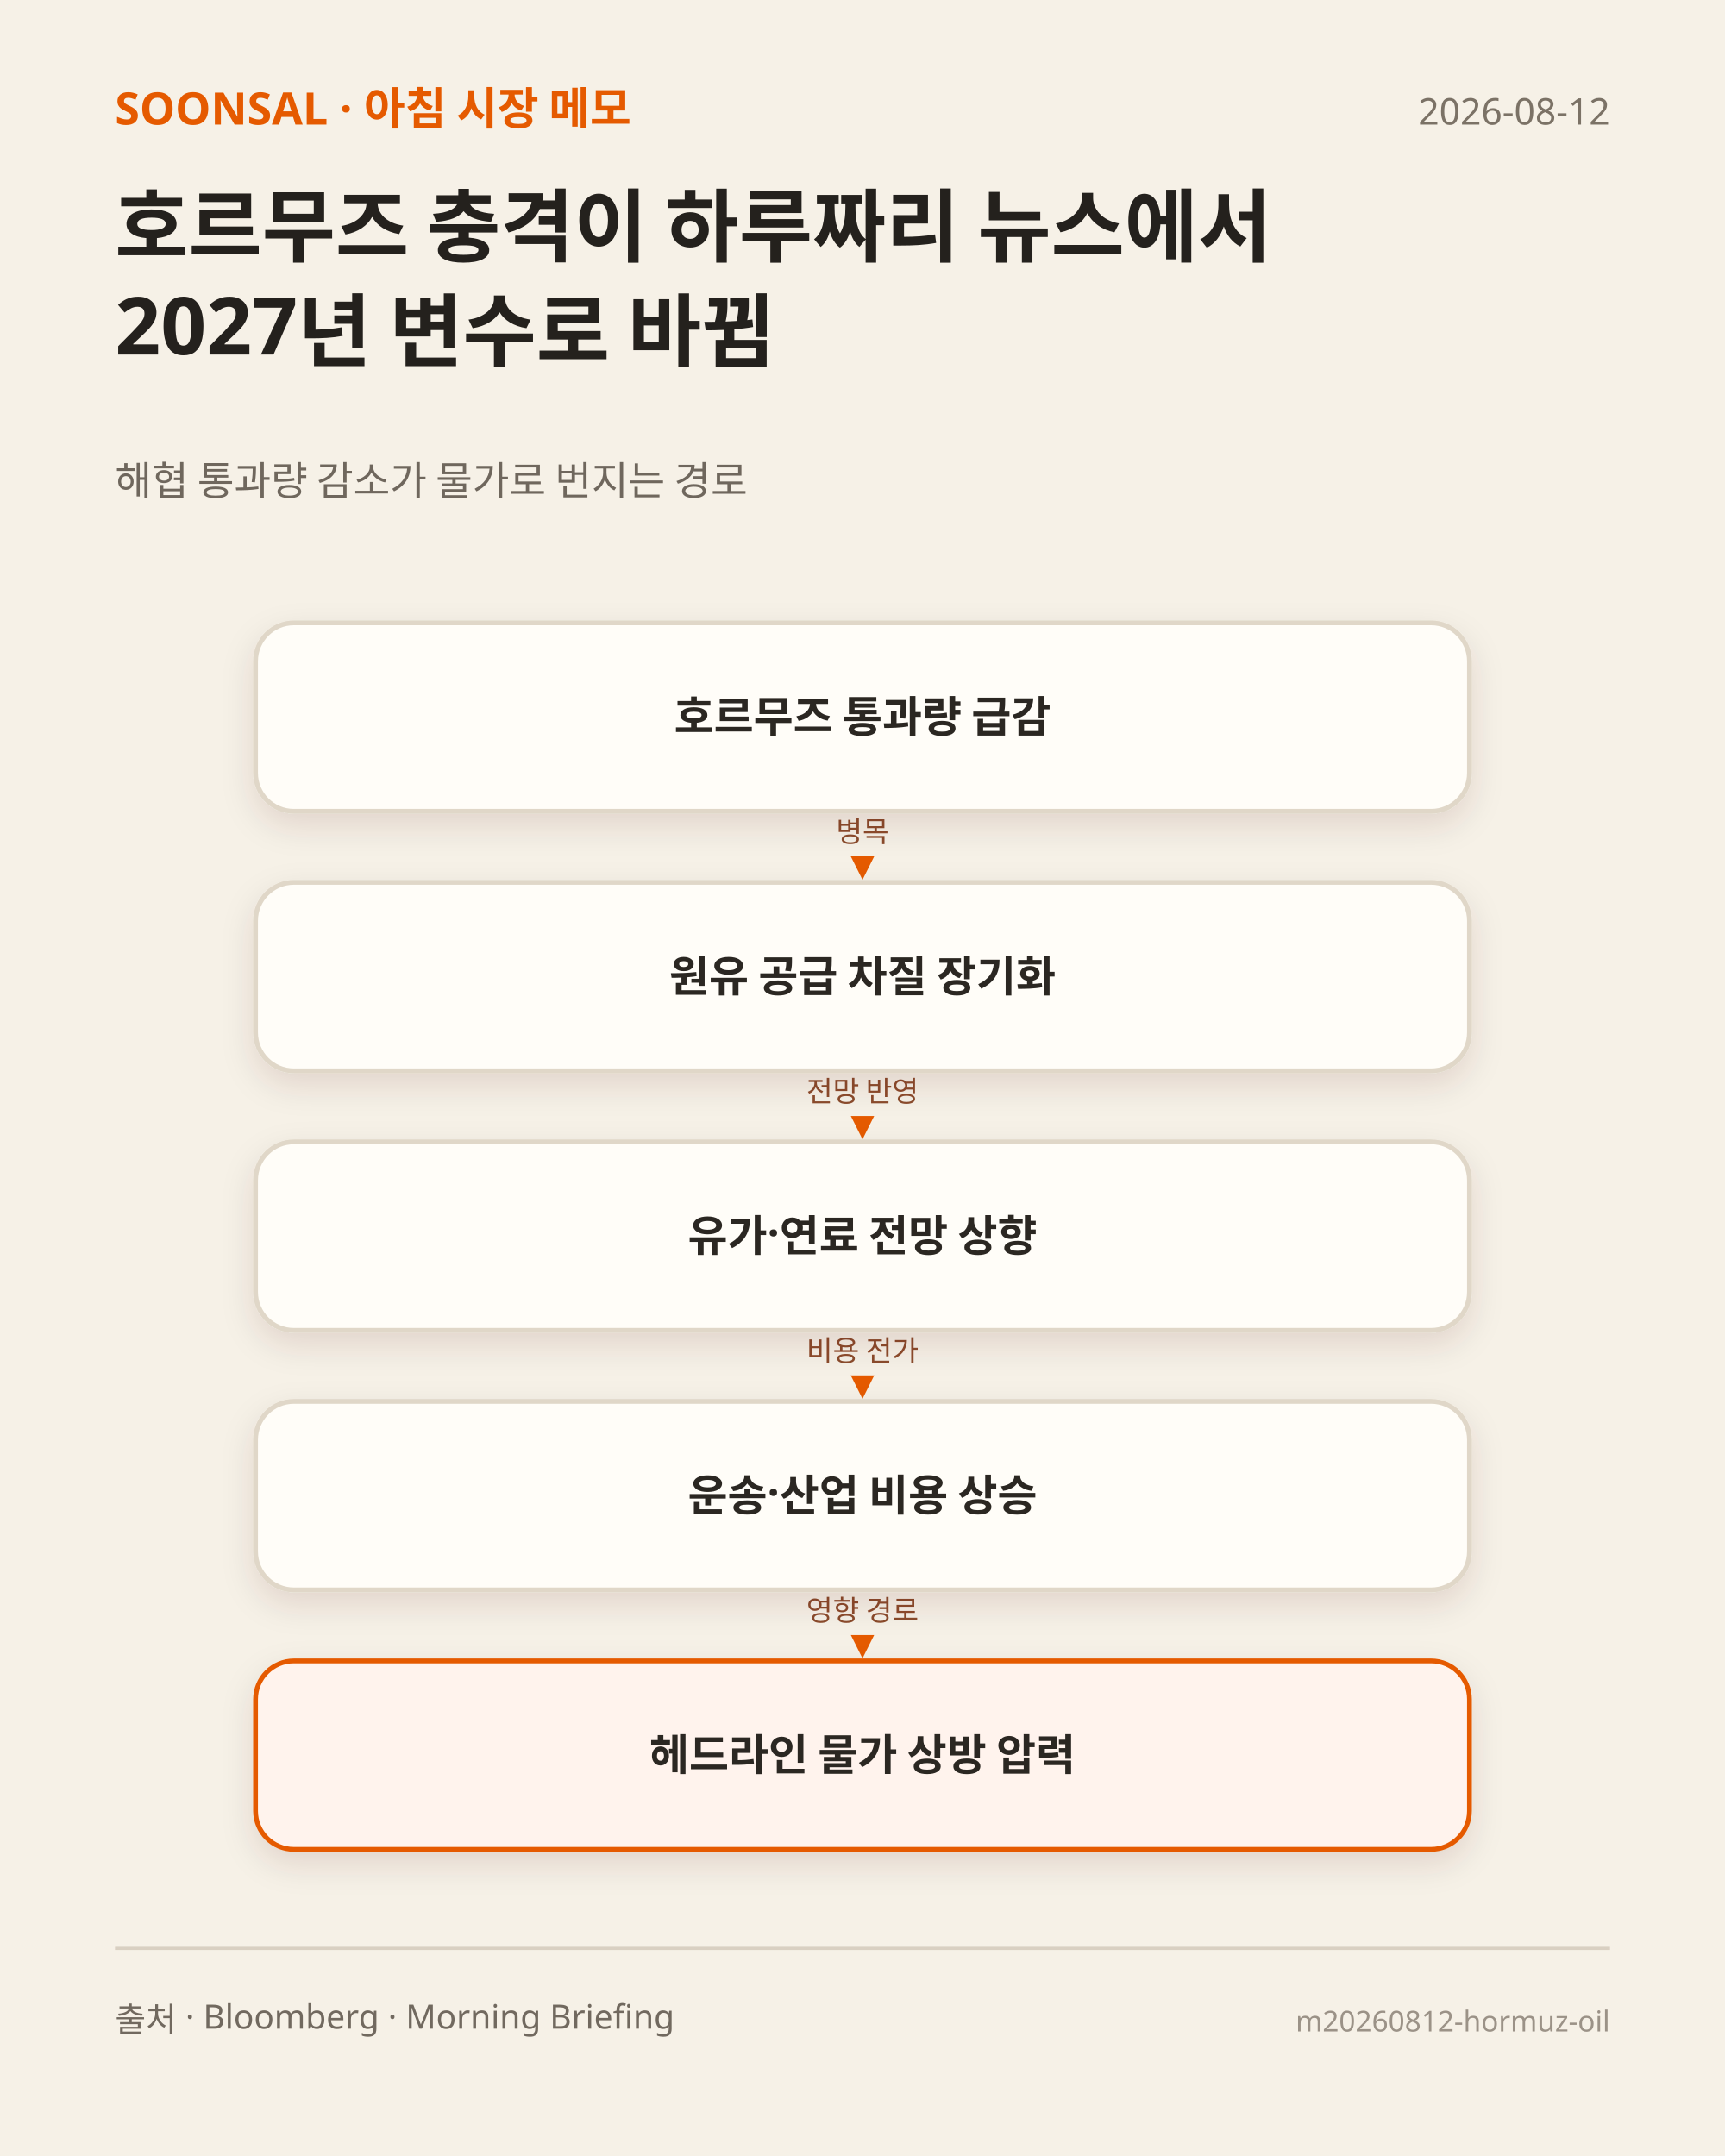
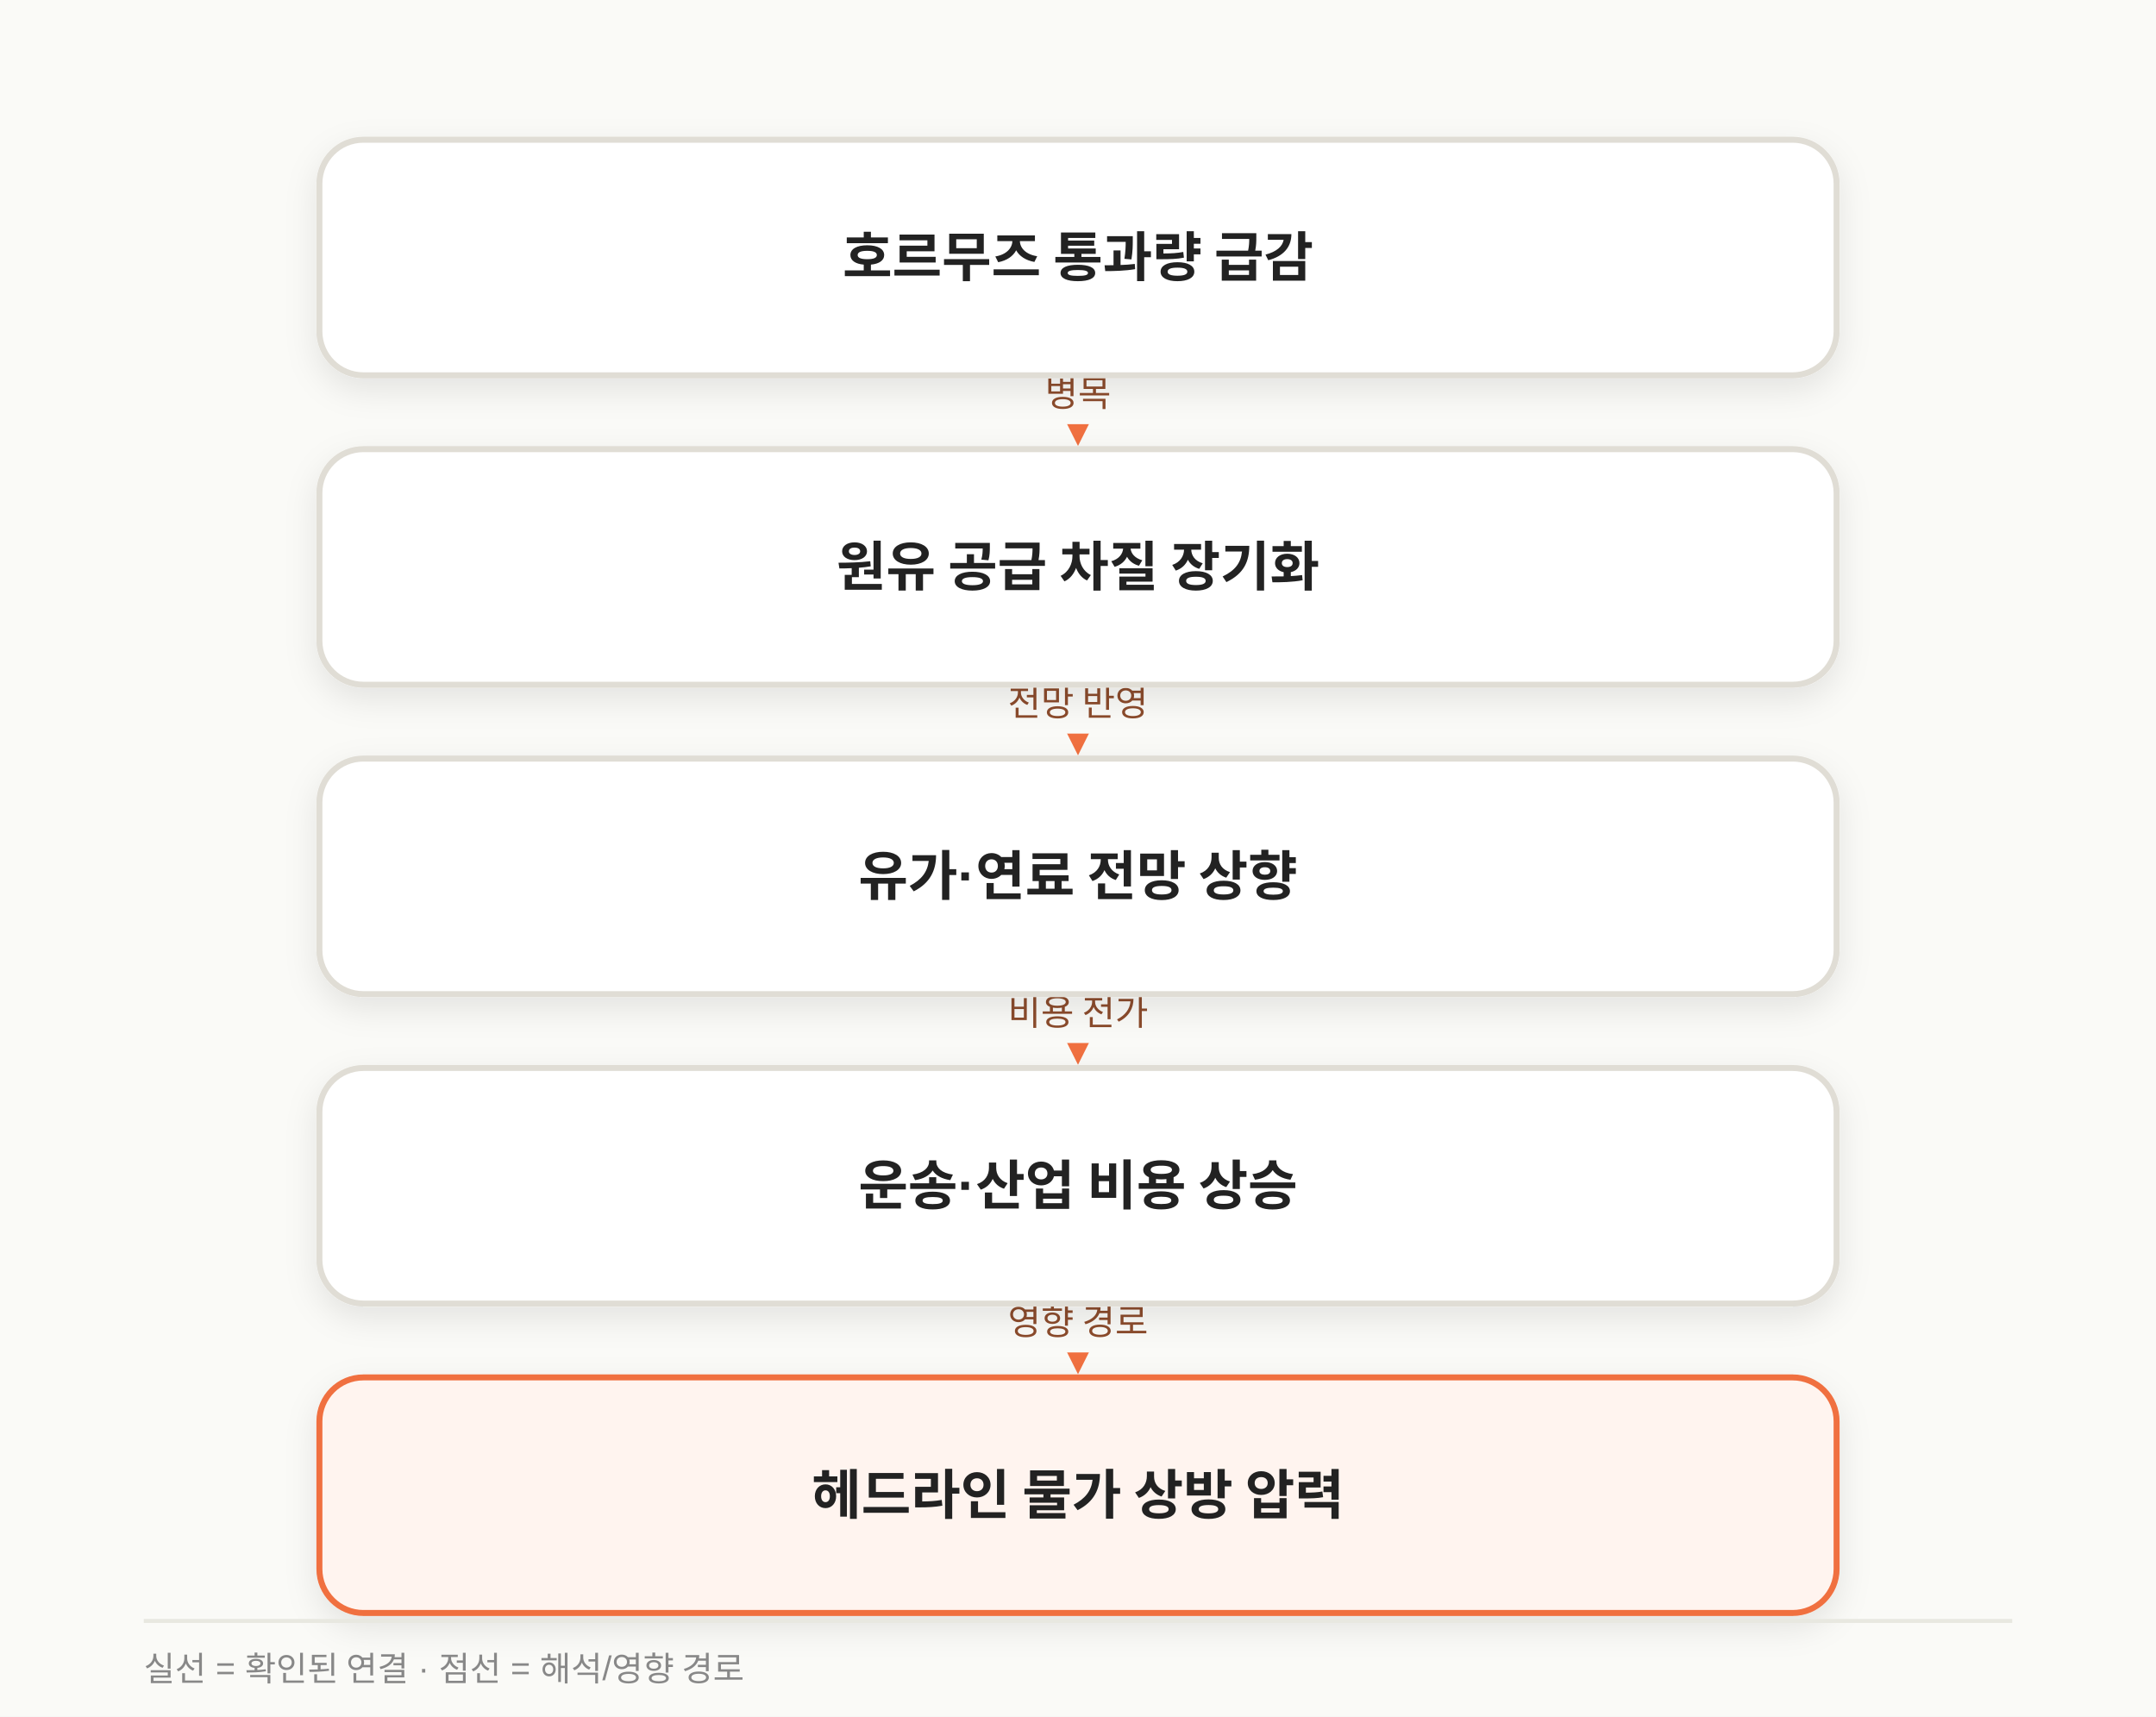
- <svg xmlns="http://www.w3.org/2000/svg" width="1080" height="1350" viewBox="0 0 1080 1350">
+ <svg xmlns="http://www.w3.org/2000/svg" width="1080" height="860" viewBox="0 0 1080 860">
  <defs>
    <filter id="shadow" x="-20%" y="-20%" width="140%" height="160%">
-       <feDropShadow dx="0" dy="8" stdDeviation="10" flood-color="#442718" flood-opacity=".12" />
+       <feDropShadow dx="0" dy="6" stdDeviation="8" flood-color="#111111" flood-opacity=".09" />
    </filter>
    <marker id="arrow" viewBox="0 0 10 10" refX="8" refY="5" markerWidth="8" markerHeight="8" orient="auto-start-reverse">
-       <path d="M 0 0 L 10 5 L 0 10 z" fill="#E55A00" />
+       <path d="M 0 0 L 10 5 L 0 10 z" fill="#F07040" />
    </marker>
  </defs>
-   <rect width="1080" height="1350" fill="#F6F1E7" />
-   <text x="72" y="78" font-family="Apple SD Gothic Neo,Malgun Gothic,sans-serif" font-size="28" font-weight="700" fill="#E55A00">SOONSAL · 아침 시장 메모</text>
-   <text x="1008" y="78" text-anchor="end" font-family="Apple SD Gothic Neo,Malgun Gothic,sans-serif" font-size="23" fill="#7B7266">2026-08-12</text>
-   <text x="72" y="160" font-family="Apple SD Gothic Neo,Malgun Gothic,sans-serif" font-size="50" font-weight="700" fill="#24211D">호르무즈 충격이 하루짜리 뉴스에서</text>
-   <text x="72" y="222" font-family="Apple SD Gothic Neo,Malgun Gothic,sans-serif" font-size="50" font-weight="700" fill="#24211D">2027년 변수로 바뀜</text>
-   <text x="72" y="310" font-family="Apple SD Gothic Neo,Malgun Gothic,sans-serif" font-size="25" fill="#6F675D">해협 통과량 감소가 물가로 번지는 경로</text>
-   <path d="M 540.0 508.0 C 540.0 530.2, 540.0 530.2, 540.0 544.5" fill="none" stroke="#E55A00" stroke-width="4" marker-end="url(#arrow)" />
-   <rect x="468.0" y="500.2" width="144" height="36" rx="18" fill="#F6F1E7" />
-   <text x="540.0" y="527.2" text-anchor="middle" font-family="Apple SD Gothic Neo,Malgun Gothic,sans-serif" font-size="18" fill="#8B4B2C">병목</text>
-   <path d="M 540.0 670.5 C 540.0 692.8, 540.0 692.8, 540.0 707.0" fill="none" stroke="#E55A00" stroke-width="4" marker-end="url(#arrow)" />
-   <rect x="468.0" y="662.8" width="144" height="36" rx="18" fill="#F6F1E7" />
-   <text x="540.0" y="689.8" text-anchor="middle" font-family="Apple SD Gothic Neo,Malgun Gothic,sans-serif" font-size="18" fill="#8B4B2C">전망 반영</text>
-   <path d="M 540.0 833.0 C 540.0 855.2, 540.0 855.2, 540.0 869.5" fill="none" stroke="#E55A00" stroke-width="4" stroke-dasharray="12 10" marker-end="url(#arrow)" />
-   <rect x="468.0" y="825.2" width="144" height="36" rx="18" fill="#F6F1E7" />
-   <text x="540.0" y="852.2" text-anchor="middle" font-family="Apple SD Gothic Neo,Malgun Gothic,sans-serif" font-size="18" fill="#8B4B2C">비용 전가</text>
-   <path d="M 540.0 995.5 C 540.0 1017.8, 540.0 1017.8, 540.0 1032.0" fill="none" stroke="#E55A00" stroke-width="4" stroke-dasharray="12 10" marker-end="url(#arrow)" />
-   <rect x="468.0" y="987.8" width="144" height="36" rx="18" fill="#F6F1E7" />
-   <text x="540.0" y="1014.8" text-anchor="middle" font-family="Apple SD Gothic Neo,Malgun Gothic,sans-serif" font-size="18" fill="#8B4B2C">영향 경로</text>
-   <rect x="160.0" y="390.0" width="760.0" height="118" rx="24" fill="#FFFDF8" stroke="#E0D7C8" stroke-width="3" filter="url(#shadow)" />
-   <text x="540.0" y="449.0" text-anchor="middle" dominant-baseline="middle" font-family="Apple SD Gothic Neo,Malgun Gothic,sans-serif" font-size="27" font-weight="700" fill="#2B2722">호르무즈 통과량 급감</text>
-   <rect x="160.0" y="552.5" width="760.0" height="118" rx="24" fill="#FFFDF8" stroke="#E0D7C8" stroke-width="3" filter="url(#shadow)" />
-   <text x="540.0" y="611.5" text-anchor="middle" dominant-baseline="middle" font-family="Apple SD Gothic Neo,Malgun Gothic,sans-serif" font-size="27" font-weight="700" fill="#2B2722">원유 공급 차질 장기화</text>
-   <rect x="160.0" y="715.0" width="760.0" height="118" rx="24" fill="#FFFDF8" stroke="#E0D7C8" stroke-width="3" filter="url(#shadow)" />
-   <text x="540.0" y="774.0" text-anchor="middle" dominant-baseline="middle" font-family="Apple SD Gothic Neo,Malgun Gothic,sans-serif" font-size="27" font-weight="700" fill="#2B2722">유가·연료 전망 상향</text>
-   <rect x="160.0" y="877.5" width="760.0" height="118" rx="24" fill="#FFFDF8" stroke="#E0D7C8" stroke-width="3" filter="url(#shadow)" />
-   <text x="540.0" y="936.5" text-anchor="middle" dominant-baseline="middle" font-family="Apple SD Gothic Neo,Malgun Gothic,sans-serif" font-size="27" font-weight="700" fill="#2B2722">운송·산업 비용 상승</text>
-   <rect x="160.0" y="1040.0" width="760.0" height="118" rx="24" fill="#FFF3ED" stroke="#E55A00" stroke-width="3" filter="url(#shadow)" />
-   <text x="540.0" y="1099.0" text-anchor="middle" dominant-baseline="middle" font-family="Apple SD Gothic Neo,Malgun Gothic,sans-serif" font-size="27" font-weight="700" fill="#2B2722">헤드라인 물가 상방 압력</text>
-   <line x1="72" y1="1220" x2="1008" y2="1220" stroke="#D9D0C2" stroke-width="2" />
-   <text x="72" y="1272" font-family="Apple SD Gothic Neo,Malgun Gothic,sans-serif" font-size="21" fill="#71695F">출처 · Bloomberg · Morning Briefing</text>
-   <text x="1008" y="1272" text-anchor="end" font-family="Apple SD Gothic Neo,Malgun Gothic,sans-serif" font-size="18" fill="#9B9287">m20260812-hormuz-oil</text>
+   <rect width="1080" height="860" fill="#FAFAF7" />
+   <path d="M 540.0 188.0 C 540.0 206.5, 540.0 206.5, 540.0 217.0" fill="none" stroke="#F07040" stroke-width="4" marker-end="url(#arrow)" />
+   <rect x="468.0" y="176.5" width="144" height="36" rx="18" fill="#FAFAF7" />
+   <text x="540.0" y="203.5" text-anchor="middle" font-family="Apple SD Gothic Neo,Malgun Gothic,Arial,sans-serif" font-size="18" fill="#8B4B2C">병목</text>
+   <path d="M 540.0 343.0 C 540.0 361.5, 540.0 361.5, 540.0 372.0" fill="none" stroke="#F07040" stroke-width="4" marker-end="url(#arrow)" />
+   <rect x="468.0" y="331.5" width="144" height="36" rx="18" fill="#FAFAF7" />
+   <text x="540.0" y="358.5" text-anchor="middle" font-family="Apple SD Gothic Neo,Malgun Gothic,Arial,sans-serif" font-size="18" fill="#8B4B2C">전망 반영</text>
+   <path d="M 540.0 498.0 C 540.0 516.5, 540.0 516.5, 540.0 527.0" fill="none" stroke="#F07040" stroke-width="4" stroke-dasharray="12 10" marker-end="url(#arrow)" />
+   <rect x="468.0" y="486.5" width="144" height="36" rx="18" fill="#FAFAF7" />
+   <text x="540.0" y="513.5" text-anchor="middle" font-family="Apple SD Gothic Neo,Malgun Gothic,Arial,sans-serif" font-size="18" fill="#8B4B2C">비용 전가</text>
+   <path d="M 540.0 653.0 C 540.0 671.5, 540.0 671.5, 540.0 682.0" fill="none" stroke="#F07040" stroke-width="4" stroke-dasharray="12 10" marker-end="url(#arrow)" />
+   <rect x="468.0" y="641.5" width="144" height="36" rx="18" fill="#FAFAF7" />
+   <text x="540.0" y="668.5" text-anchor="middle" font-family="Apple SD Gothic Neo,Malgun Gothic,Arial,sans-serif" font-size="18" fill="#8B4B2C">영향 경로</text>
+   <rect x="160.0" y="70.0" width="760.0" height="118" rx="22" fill="#FFFFFF" stroke="#E0DDD5" stroke-width="3" filter="url(#shadow)" />
+   <text x="540.0" y="129.0" text-anchor="middle" dominant-baseline="middle" font-family="Apple SD Gothic Neo,Malgun Gothic,Arial,sans-serif" font-size="27" font-weight="700" fill="#222222">호르무즈 통과량 급감</text>
+   <rect x="160.0" y="225.0" width="760.0" height="118" rx="22" fill="#FFFFFF" stroke="#E0DDD5" stroke-width="3" filter="url(#shadow)" />
+   <text x="540.0" y="284.0" text-anchor="middle" dominant-baseline="middle" font-family="Apple SD Gothic Neo,Malgun Gothic,Arial,sans-serif" font-size="27" font-weight="700" fill="#222222">원유 공급 차질 장기화</text>
+   <rect x="160.0" y="380.0" width="760.0" height="118" rx="22" fill="#FFFFFF" stroke="#E0DDD5" stroke-width="3" filter="url(#shadow)" />
+   <text x="540.0" y="439.0" text-anchor="middle" dominant-baseline="middle" font-family="Apple SD Gothic Neo,Malgun Gothic,Arial,sans-serif" font-size="27" font-weight="700" fill="#222222">유가·연료 전망 상향</text>
+   <rect x="160.0" y="535.0" width="760.0" height="118" rx="22" fill="#FFFFFF" stroke="#E0DDD5" stroke-width="3" filter="url(#shadow)" />
+   <text x="540.0" y="594.0" text-anchor="middle" dominant-baseline="middle" font-family="Apple SD Gothic Neo,Malgun Gothic,Arial,sans-serif" font-size="27" font-weight="700" fill="#222222">운송·산업 비용 상승</text>
+   <rect x="160.0" y="690.0" width="760.0" height="118" rx="22" fill="#FFF4EF" stroke="#F07040" stroke-width="3" filter="url(#shadow)" />
+   <text x="540.0" y="749.0" text-anchor="middle" dominant-baseline="middle" font-family="Apple SD Gothic Neo,Malgun Gothic,Arial,sans-serif" font-size="27" font-weight="700" fill="#222222">헤드라인 물가 상방 압력</text>
+   <line x1="72" y1="812" x2="1008" y2="812" stroke="#E8E8E0" stroke-width="2" />
+   <text x="72" y="842" font-family="Apple SD Gothic Neo,Malgun Gothic,Arial,sans-serif" font-size="17" fill="#888888">실선 = 확인된 연결 · 점선 = 해석/영향 경로</text>
</svg>
